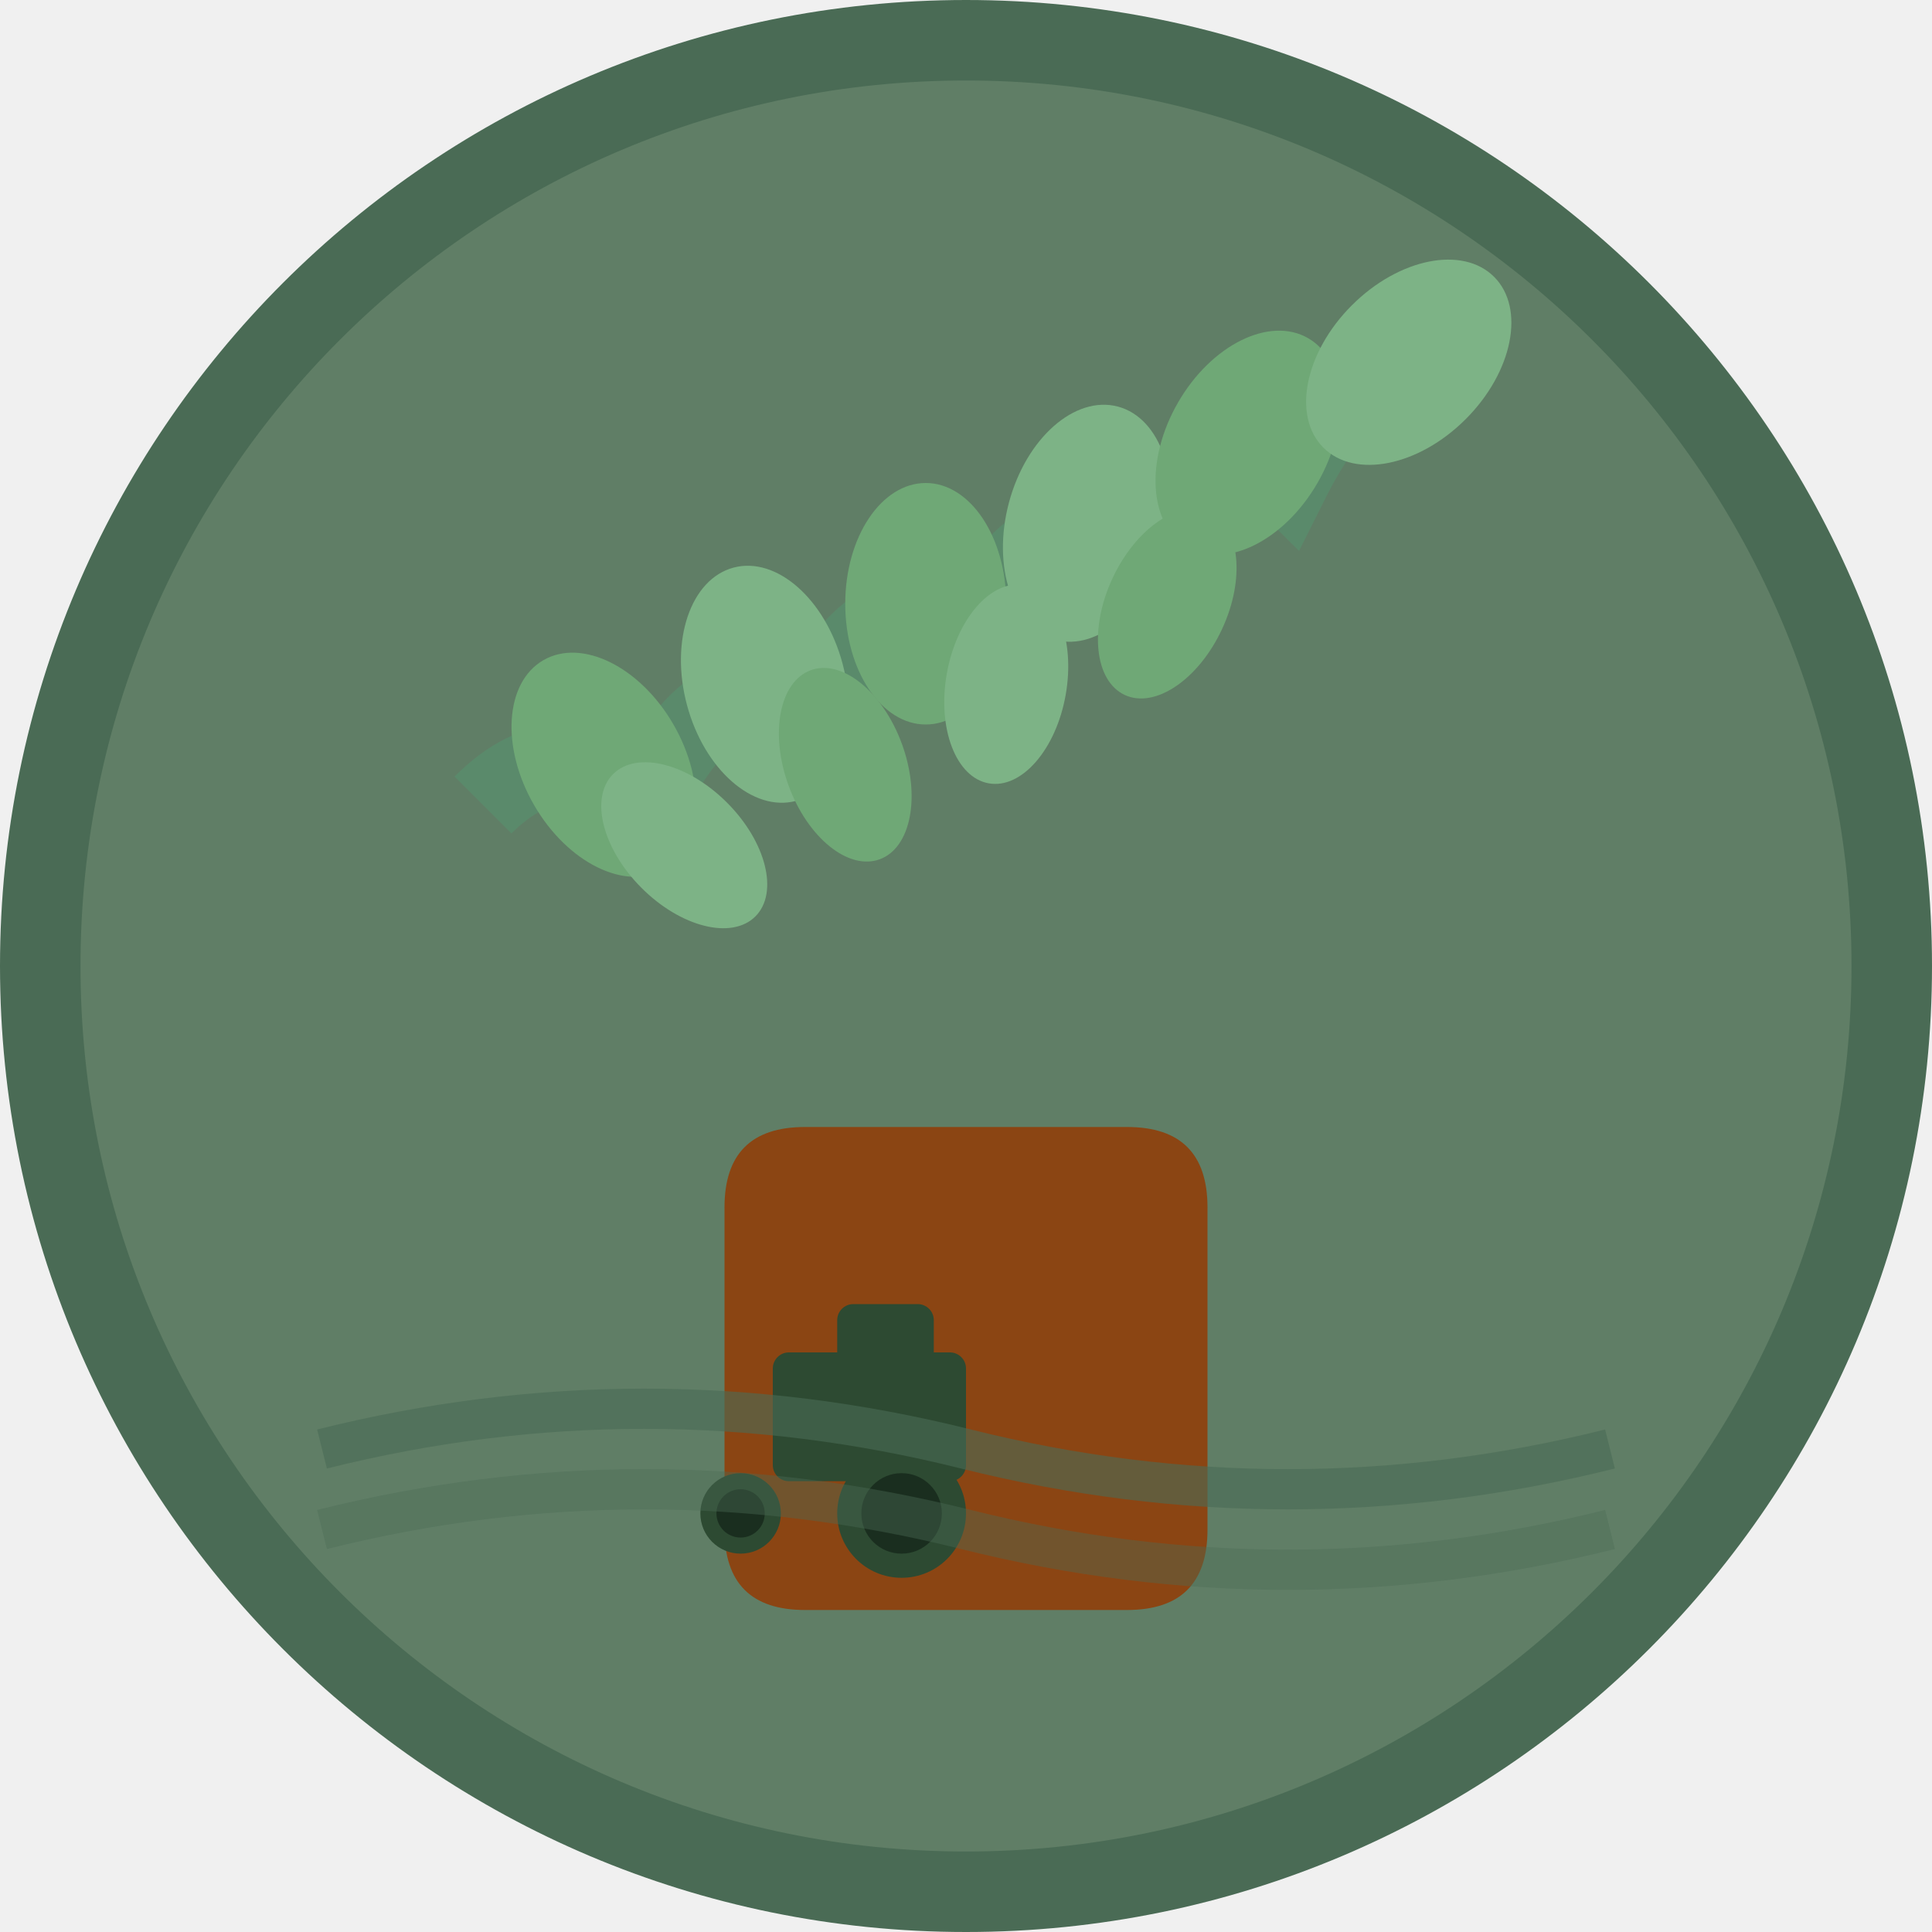
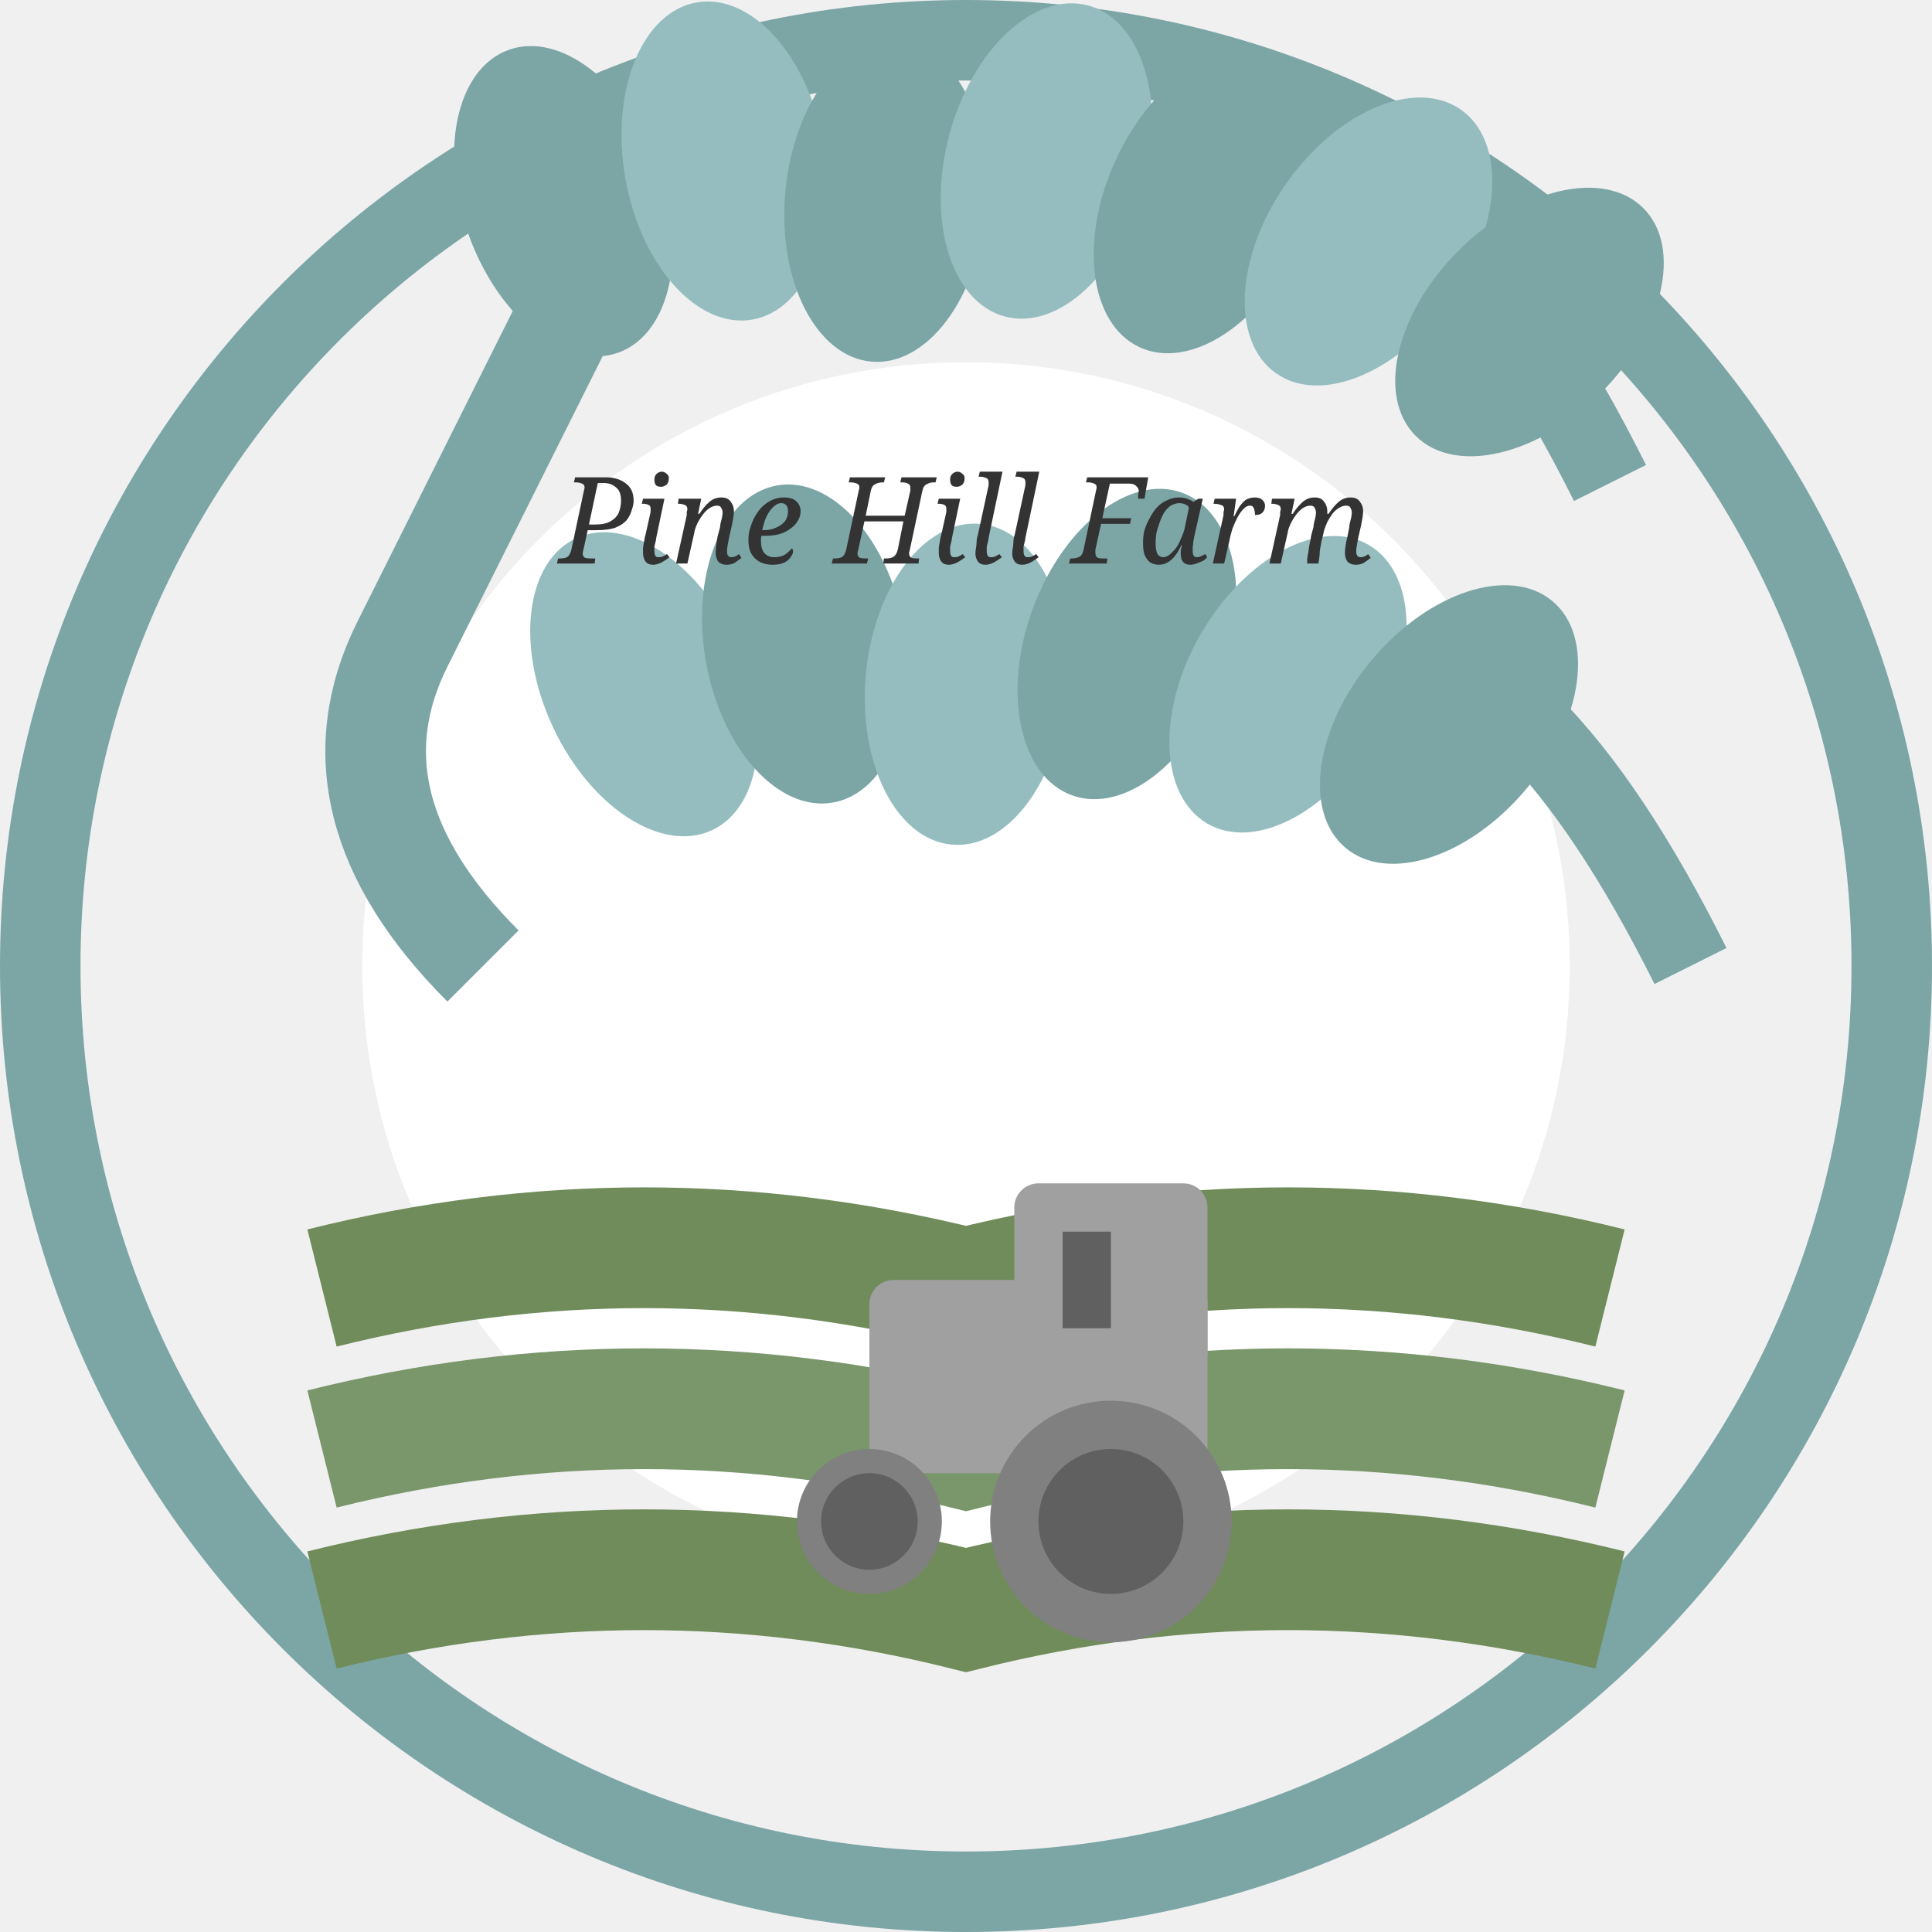
<svg xmlns="http://www.w3.org/2000/svg" width="48" height="48" viewBox="0 0 48 48" fill="none">
-   <circle cx="24" cy="24" r="23" fill="#607e66" stroke="#4a6b55" stroke-width="2" />
-   <path d="M18 30 Q18 28 20 28 L28 28 Q30 28 30 30 L30 38 Q30 40 28 40 L20 40 Q18 40 18 38 Z" fill="#8B4513" />
-   <path d="M12 20 Q14 18 16 20 Q18 16 20 18 Q22 14 24 16 Q26 12 28 14 Q30 10 32 12 Q34 8 36 10" stroke="#5a8a6b" stroke-width="2" fill="none" />
-   <ellipse cx="15" cy="19" rx="2" ry="3" fill="#6fa876" transform="rotate(-30 15 19)" />
-   <ellipse cx="19" cy="17" rx="2" ry="3" fill="#7db386" transform="rotate(-15 19 17)" />
-   <ellipse cx="23" cy="15" rx="2" ry="3" fill="#6fa876" transform="rotate(0 23 15)" />
-   <ellipse cx="27" cy="13" rx="2" ry="3" fill="#7db386" transform="rotate(15 27 13)" />
-   <ellipse cx="31" cy="11" rx="2" ry="3" fill="#6fa876" transform="rotate(30 31 11)" />
-   <ellipse cx="35" cy="9" rx="2" ry="3" fill="#7db386" transform="rotate(45 35 9)" />
-   <ellipse cx="17" cy="21" rx="1.5" ry="2.5" fill="#7db386" transform="rotate(-45 17 21)" />
-   <ellipse cx="21" cy="19" rx="1.5" ry="2.5" fill="#6fa876" transform="rotate(-20 21 19)" />
-   <ellipse cx="25" cy="17" rx="1.5" ry="2.5" fill="#7db386" transform="rotate(10 25 17)" />
-   <ellipse cx="29" cy="15" rx="1.5" ry="2.5" fill="#6fa876" transform="rotate(25 29 15)" />
-   <g transform="translate(16, 32) scale(0.4)">
-     <rect x="8" y="4" width="12" height="8" fill="#2d4a32" rx="1" />
-     <circle cx="16" cy="14" r="4" fill="#2d4a32" />
-     <circle cx="16" cy="14" r="2.5" fill="#1a2e1f" />
-     <circle cx="6" cy="14" r="2.5" fill="#2d4a32" />
-     <circle cx="6" cy="14" r="1.5" fill="#1a2e1f" />
-     <rect x="12" y="1" width="6" height="6" fill="#2d4a32" rx="1" />
+   <circle cx="24" cy="24" r="23" fill="none" stroke="#7ca5a6" stroke-width="2" />
+   <circle cx="24" cy="24" r="15" fill="white" />
+   <path d="M14 8 Q12 12 10 16 Q8 20 12 24" stroke="#7ca5a6" stroke-width="2.5" fill="none" />
+   <path d="M12 6 Q16 4 20 6 Q24 4 28 6 Q32 4 36 6 Q38 8 40 12" stroke="#7ca5a6" stroke-width="2" fill="none" />
+   <path d="M14 18 Q18 16 22 18 Q26 16 30 18 Q34 16 38 18 Q40 20 42 24" stroke="#7ca5a6" stroke-width="2" fill="none" />
+   <ellipse cx="14" cy="5" rx="2.5" ry="4" fill="#7ca5a6" transform="rotate(-20 14 5)" />
+   <ellipse cx="18" cy="4" rx="2.5" ry="4" fill="#95bdc0" transform="rotate(-10 18 4)" />
+   <ellipse cx="22" cy="5" rx="2.5" ry="4" fill="#7ca5a6" transform="rotate(5 22 5)" />
+   <ellipse cx="26" cy="4" rx="2.5" ry="4" fill="#95bdc0" transform="rotate(15 26 4)" />
+   <ellipse cx="30" cy="5" rx="2.5" ry="4" fill="#7ca5a6" transform="rotate(25 30 5)" />
+   <ellipse cx="34" cy="6" rx="2.5" ry="4" fill="#95bdc0" transform="rotate(35 34 6)" />
+   <ellipse cx="38" cy="8" rx="2.5" ry="4" fill="#7ca5a6" transform="rotate(45 38 8)" />
+   <ellipse cx="16" cy="17" rx="2.5" ry="4" fill="#95bdc0" transform="rotate(-25 16 17)" />
+   <ellipse cx="20" cy="16" rx="2.5" ry="4" fill="#7ca5a6" transform="rotate(-10 20 16)" />
+   <ellipse cx="24" cy="17" rx="2.5" ry="4" fill="#95bdc0" transform="rotate(5 24 17)" />
+   <ellipse cx="28" cy="16" rx="2.5" ry="4" fill="#7ca5a6" transform="rotate(20 28 16)" />
+   <ellipse cx="32" cy="17" rx="2.5" ry="4" fill="#95bdc0" transform="rotate(30 32 17)" />
+   <ellipse cx="36" cy="18" rx="2.5" ry="4" fill="#7ca5a6" transform="rotate(40 36 18)" />
+   <path d="M8 32 Q16 30 24 32 Q32 30 40 32" stroke="#708c5a" stroke-width="3" fill="none" />
+   <path d="M8 36 Q16 34 24 36 Q32 34 40 36" stroke="#7a966b" stroke-width="3" fill="none" />
+   <path d="M8 40 Q16 38 24 40 Q32 38 40 40" stroke="#708c5a" stroke-width="3" fill="none" />
+   <g transform="translate(18, 27) scale(0.6)">
+     <rect x="6" y="8" width="14" height="8" fill="#a0a0a0" rx="1" />
+     <rect x="12" y="4" width="8" height="8" fill="#a0a0a0" rx="1" />
+     <circle cx="16" cy="18" r="5" fill="#808080" />
+     <circle cx="16" cy="18" r="3" fill="#606060" />
+     <circle cx="6" cy="18" r="3" fill="#808080" />
+     <circle cx="6" cy="18" r="2" fill="#606060" />
+     <rect x="14" y="6" width="2" height="4" fill="#606060" />
  </g>
-   <path d="M8 36 Q16 34 24 36 Q32 38 40 36" stroke="#4a6b55" stroke-width="1" fill="none" opacity="0.6" />
-   <path d="M8 38 Q16 36 24 38 Q32 40 40 38" stroke="#4a6b55" stroke-width="1" fill="none" opacity="0.4" />
+   <text x="24" y="14" font-family="serif" font-size="3" text-anchor="middle" fill="#333" font-style="italic">Pine Hill Farm</text>
</svg>
